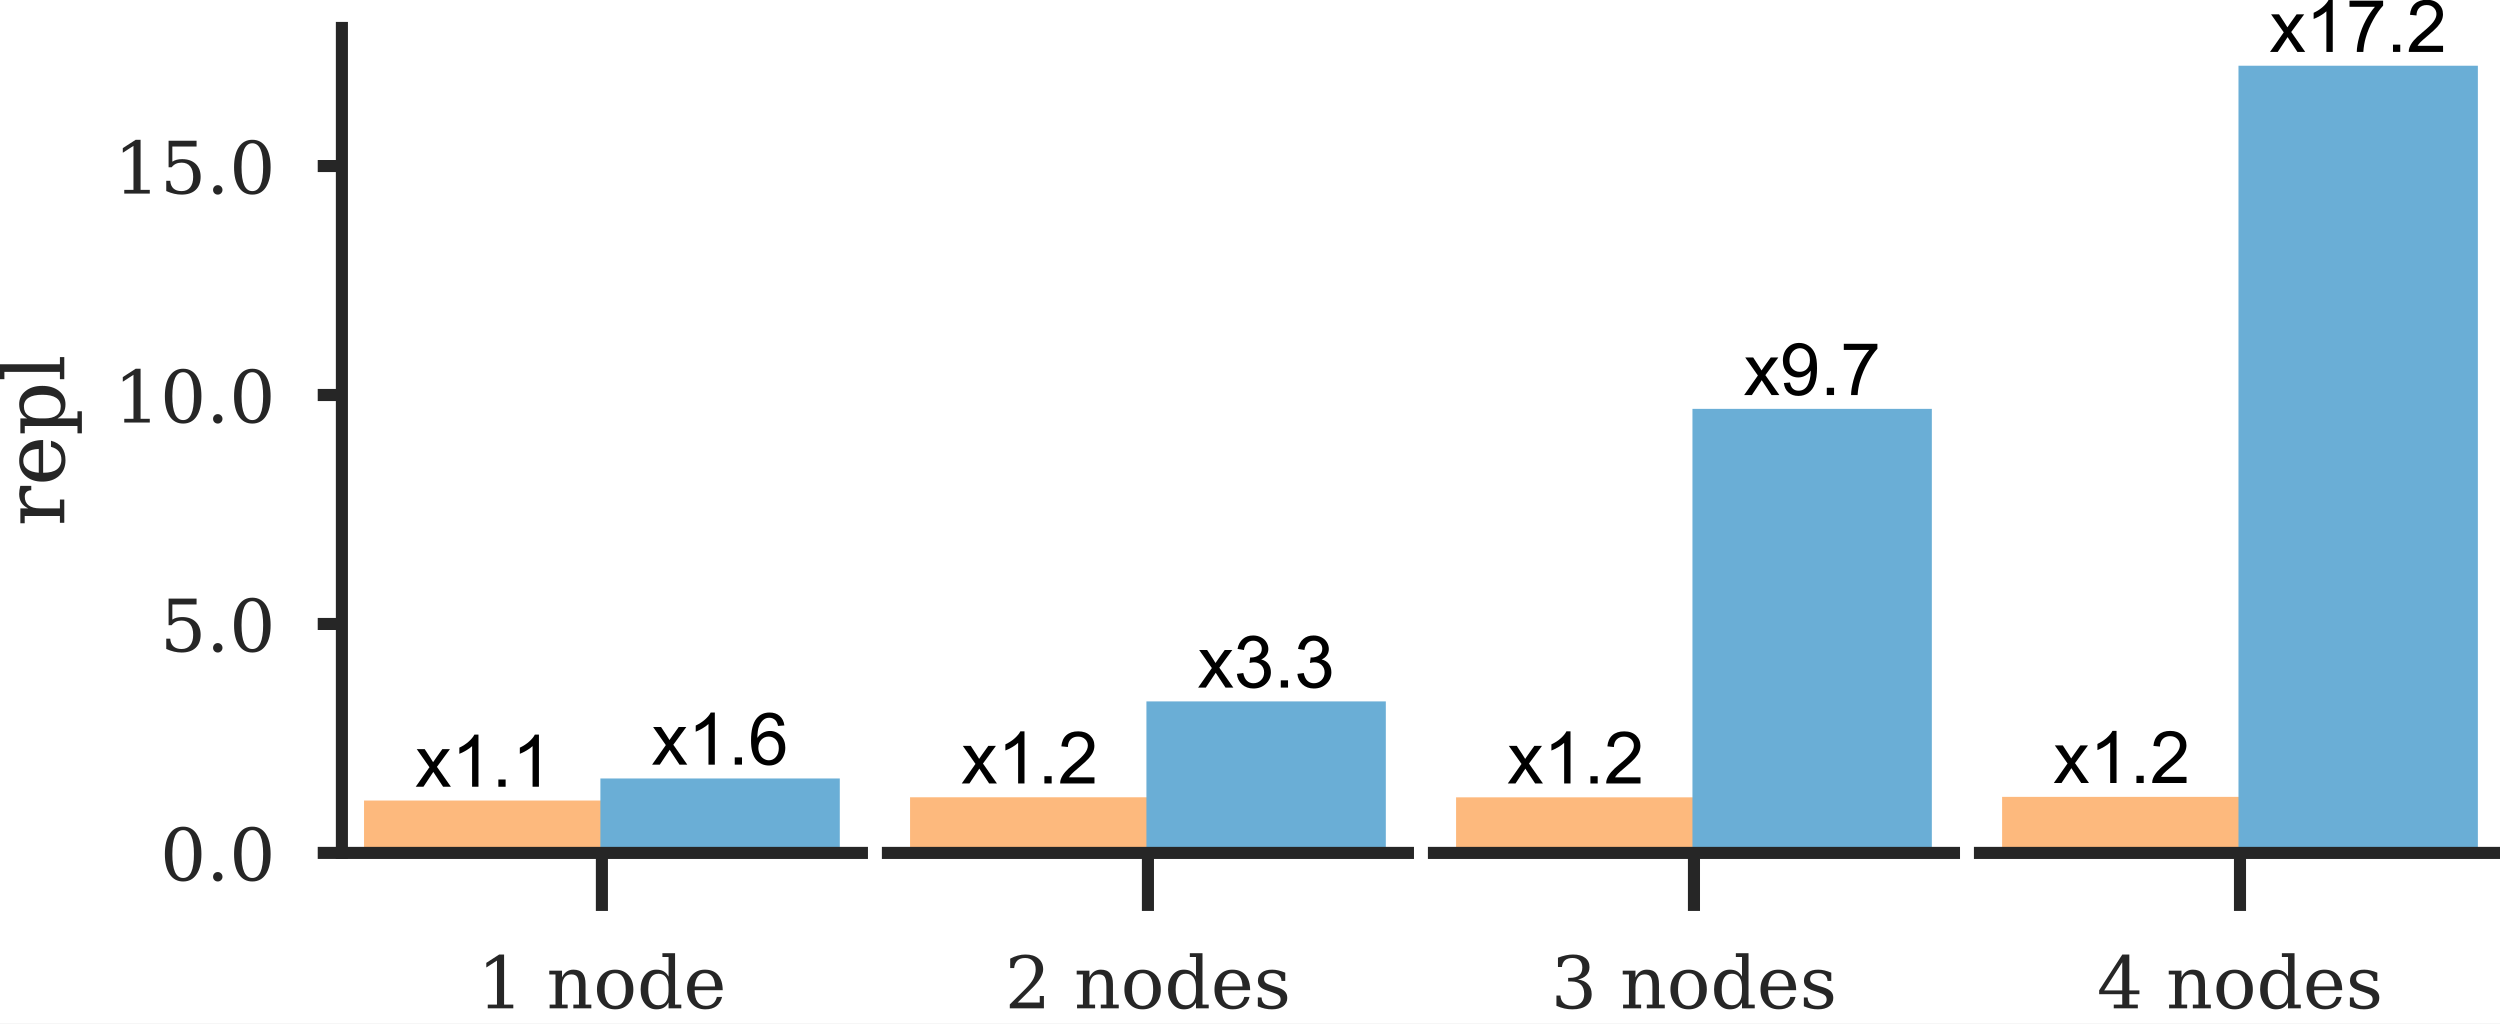
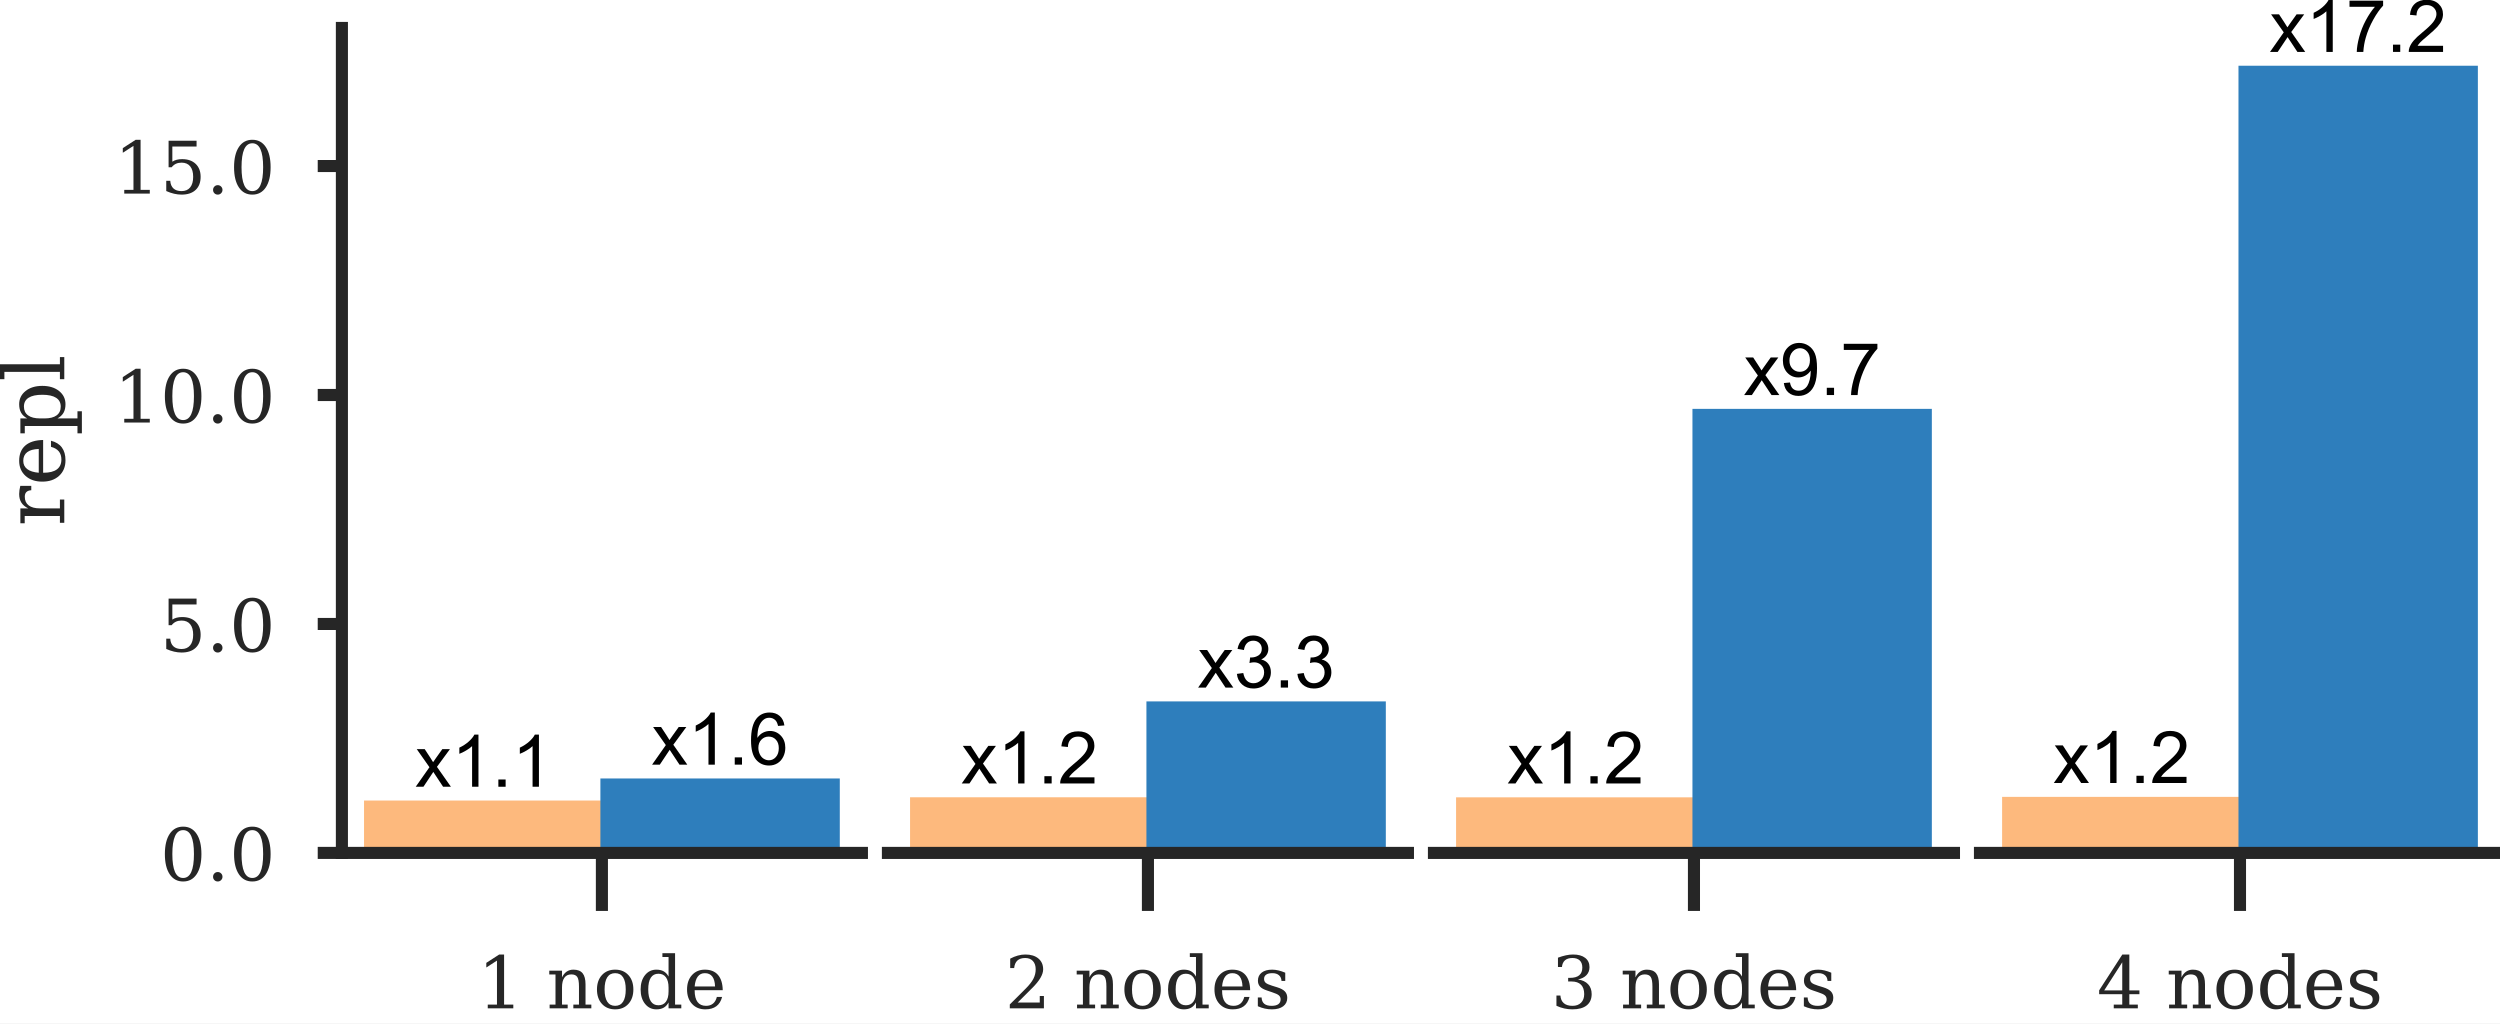
<svg xmlns="http://www.w3.org/2000/svg" xmlns:xlink="http://www.w3.org/1999/xlink" width="206.848pt" height="84.676pt" viewBox="0 0 206.848 84.676" version="1.1">
  <defs>
    <style type="text/css">*{stroke-linejoin: round; stroke-linecap: butt}</style>
  </defs>
  <g id="figure_1">
    <g id="patch_1">
      <path d="M 0 84.676  L 206.848 84.676  L 206.848 0  L 0 0  z " style="fill: #ffffff" />
    </g>
    <g id="axes_1">
      <g id="patch_2">
        <path d="M 28.288 70.569  L 71.314 70.569  L 71.314 2.313  L 28.288 2.313  z " style="fill: #ffffff" />
      </g>
      <g id="matplotlib.axis_1">
        <g id="xtick_1">
          <g id="line2d_1">
            <defs>
-               <path id="m53fa79b0d2" d="M 0 0  L 0 4.8  " style="stroke: #262626" />
+               <path id="m464ecbd554" d="M 0 0  L 0 4.8  " style="stroke: #262626" />
            </defs>
            <g>
-               <use xlink:href="#m53fa79b0d2" x="49.801" y="70.569" style="fill: #262626; stroke: #262626" />
+               <use xlink:href="#m464ecbd554" x="49.801" y="70.569" style="fill: #262626; stroke: #262626" />
            </g>
          </g>
          <g id="text_1">
            <g style="fill: #262626" transform="translate(39.50463 83.42774) scale(0.06 -0.06)">
              <defs>
                <path id="DejaVuSerif-31" d="M 909 0  L 909 331  L 1722 331  L 1722 4213  L 781 3603  L 781 4013  L 1919 4750  L 2350 4750  L 2350 331  L 3163 331  L 3163 0  L 909 0  z " transform="scale(0.015625)" />
                <path id="DejaVuSerif-20" transform="scale(0.015625)" />
                <path id="DejaVuSerif-6e" d="M 263 0  L 263 331  L 781 331  L 781 2988  L 231 2988  L 231 3322  L 1356 3322  L 1356 2731  Q 1516 3069 1770 3241  Q 2025 3413 2363 3413  Q 2913 3413 3172 3097  Q 3431 2781 3431 2113  L 3431 331  L 3944 331  L 3944 0  L 2356 0  L 2356 331  L 2853 331  L 2853 1931  Q 2853 2541 2703 2767  Q 2553 2994 2175 2994  Q 1775 2994 1565 2701  Q 1356 2409 1356 1850  L 1356 331  L 1856 331  L 1856 0  L 263 0  z " transform="scale(0.015625)" />
                <path id="DejaVuSerif-6f" d="M 1925 219  Q 2388 219 2623 584  Q 2859 950 2859 1663  Q 2859 2375 2623 2739  Q 2388 3103 1925 3103  Q 1463 3103 1227 2739  Q 991 2375 991 1663  Q 991 950 1228 584  Q 1466 219 1925 219  z M 1925 -91  Q 1200 -91 759 389  Q 319 869 319 1663  Q 319 2456 758 2934  Q 1197 3413 1925 3413  Q 2653 3413 3092 2934  Q 3531 2456 3531 1663  Q 3531 869 3092 389  Q 2653 -91 1925 -91  z " transform="scale(0.015625)" />
                <path id="DejaVuSerif-64" d="M 3359 331  L 3909 331  L 3909 0  L 2784 0  L 2784 519  Q 2616 206 2355 57  Q 2094 -91 1709 -91  Q 1097 -91 708 395  Q 319 881 319 1663  Q 319 2444 706 2928  Q 1094 3413 1709 3413  Q 2094 3413 2355 3264  Q 2616 3116 2784 2803  L 2784 4531  L 2241 4531  L 2241 4863  L 3359 4863  L 3359 331  z M 2784 1497  L 2784 1825  Q 2784 2422 2554 2737  Q 2325 3053 1888 3053  Q 1444 3053 1217 2703  Q 991 2353 991 1663  Q 991 975 1217 622  Q 1444 269 1888 269  Q 2325 269 2554 583  Q 2784 897 2784 1497  z " transform="scale(0.015625)" />
                <path id="DejaVuSerif-65" d="M 3469 1600  L 991 1600  L 991 1575  Q 991 903 1244 561  Q 1497 219 1991 219  Q 2369 219 2611 417  Q 2853 616 2950 1006  L 3413 1006  Q 3275 459 2904 184  Q 2534 -91 1931 -91  Q 1203 -91 761 389  Q 319 869 319 1663  Q 319 2450 753 2931  Q 1188 3413 1894 3413  Q 2647 3413 3050 2948  Q 3453 2484 3469 1600  z M 2791 1931  Q 2772 2513 2545 2808  Q 2319 3103 1894 3103  Q 1497 3103 1269 2806  Q 1041 2509 991 1931  L 2791 1931  z " transform="scale(0.015625)" />
              </defs>
              <use xlink:href="#DejaVuSerif-31" />
              <use xlink:href="#DejaVuSerif-20" transform="translate(63.62305 0)" />
              <use xlink:href="#DejaVuSerif-6e" transform="translate(95.41016 0)" />
              <use xlink:href="#DejaVuSerif-6f" transform="translate(159.8145 0)" />
              <use xlink:href="#DejaVuSerif-64" transform="translate(220.0195 0)" />
              <use xlink:href="#DejaVuSerif-65" transform="translate(284.0332 0)" />
            </g>
          </g>
        </g>
      </g>
      <g id="matplotlib.axis_2">
        <g id="ytick_1">
          <g id="line2d_2">
            <defs>
-               <path id="m87a73d1308" d="M 0 0  L -2 0  " style="stroke: #262626" />
+               <path id="m19f6eef00b" d="M 0 0  L -2 0  " style="stroke: #262626" />
            </defs>
            <g>
-               <use xlink:href="#m87a73d1308" x="28.288" y="70.569" style="fill: #262626; stroke: #262626" />
+               <use xlink:href="#m19f6eef00b" x="28.288" y="70.569" style="fill: #262626; stroke: #262626" />
            </g>
          </g>
          <g id="text_2">
            <g style="fill: #262626" transform="translate(13.24607 72.84821) scale(0.06 -0.06)">
              <defs>
                <path id="DejaVuSerif-30" d="M 2034 219  Q 2513 219 2750 744  Q 2988 1269 2988 2328  Q 2988 3391 2750 3916  Q 2513 4441 2034 4441  Q 1556 4441 1318 3916  Q 1081 3391 1081 2328  Q 1081 1269 1318 744  Q 1556 219 2034 219  z M 2034 -91  Q 1275 -91 848 546  Q 422 1184 422 2328  Q 422 3475 848 4112  Q 1275 4750 2034 4750  Q 2797 4750 3222 4112  Q 3647 3475 3647 2328  Q 3647 1184 3222 546  Q 2797 -91 2034 -91  z " transform="scale(0.015625)" />
                <path id="DejaVuSerif-2e" d="M 603 325  Q 603 500 722 622  Q 841 744 1019 744  Q 1191 744 1312 622  Q 1434 500 1434 325  Q 1434 153 1312 31  Q 1191 -91 1019 -91  Q 841 -91 722 29  Q 603 150 603 325  z " transform="scale(0.015625)" />
              </defs>
              <use xlink:href="#DejaVuSerif-30" />
              <use xlink:href="#DejaVuSerif-2e" transform="translate(63.62305 0)" />
              <use xlink:href="#DejaVuSerif-30" transform="translate(95.41016 0)" />
            </g>
          </g>
        </g>
        <g id="ytick_2">
          <g id="line2d_3">
            <g>
-               <use xlink:href="#m87a73d1308" x="28.288" y="51.625" style="fill: #262626; stroke: #262626" />
+               <use xlink:href="#m19f6eef00b" x="28.288" y="51.625" style="fill: #262626; stroke: #262626" />
            </g>
          </g>
          <g id="text_3">
            <g style="fill: #262626" transform="translate(13.24607 53.90469) scale(0.06 -0.06)">
              <defs>
                <path id="DejaVuSerif-35" d="M 3219 4666  L 3219 4153  L 1081 4153  L 1081 2816  Q 1244 2928 1461 2984  Q 1678 3041 1947 3041  Q 2703 3041 3140 2622  Q 3578 2203 3578 1478  Q 3578 738 3136 323  Q 2694 -91 1894 -91  Q 1572 -91 1234 -12  Q 897 66 544 225  L 544 1131  L 897 1131  Q 925 688 1179 453  Q 1434 219 1894 219  Q 2388 219 2653 544  Q 2919 869 2919 1478  Q 2919 2084 2655 2407  Q 2391 2731 1894 2731  Q 1613 2731 1398 2631  Q 1184 2531 1019 2322  L 750 2322  L 750 4666  L 3219 4666  z " transform="scale(0.015625)" />
              </defs>
              <use xlink:href="#DejaVuSerif-35" />
              <use xlink:href="#DejaVuSerif-2e" transform="translate(63.62305 0)" />
              <use xlink:href="#DejaVuSerif-30" transform="translate(95.41016 0)" />
            </g>
          </g>
        </g>
        <g id="ytick_3">
          <g id="line2d_4">
            <g>
-               <use xlink:href="#m87a73d1308" x="28.288" y="32.682" style="fill: #262626; stroke: #262626" />
+               <use xlink:href="#m19f6eef00b" x="28.288" y="32.682" style="fill: #262626; stroke: #262626" />
            </g>
          </g>
          <g id="text_4">
            <g style="fill: #262626" transform="translate(9.428566 34.96118) scale(0.06 -0.06)">
              <use xlink:href="#DejaVuSerif-31" />
              <use xlink:href="#DejaVuSerif-30" transform="translate(63.62305 0)" />
              <use xlink:href="#DejaVuSerif-2e" transform="translate(127.2461 0)" />
              <use xlink:href="#DejaVuSerif-30" transform="translate(159.0332 0)" />
            </g>
          </g>
        </g>
        <g id="ytick_4">
          <g id="line2d_5">
            <g>
-               <use xlink:href="#m87a73d1308" x="28.288" y="13.738" style="fill: #262626; stroke: #262626" />
+               <use xlink:href="#m19f6eef00b" x="28.288" y="13.738" style="fill: #262626; stroke: #262626" />
            </g>
          </g>
          <g id="text_5">
            <g style="fill: #262626" transform="translate(9.428566 16.01766) scale(0.06 -0.06)">
              <use xlink:href="#DejaVuSerif-31" />
              <use xlink:href="#DejaVuSerif-35" transform="translate(63.62305 0)" />
              <use xlink:href="#DejaVuSerif-2e" transform="translate(127.2461 0)" />
              <use xlink:href="#DejaVuSerif-30" transform="translate(159.0332 0)" />
            </g>
          </g>
        </g>
        <g id="text_6">
          <g style="fill: #262626" transform="translate(5.318906 43.54513) rotate(-90) scale(0.07 -0.07)">
            <defs>
              <path id="DejaVuSerif-72" d="M 3059 3328  L 3059 2497  L 2728 2497  Q 2713 2744 2591 2866  Q 2469 2988 2234 2988  Q 1809 2988 1582 2694  Q 1356 2400 1356 1850  L 1356 331  L 2022 331  L 2022 0  L 263 0  L 263 331  L 781 331  L 781 2994  L 231 2994  L 231 3322  L 1356 3322  L 1356 2731  Q 1525 3078 1790 3245  Q 2056 3413 2438 3413  Q 2578 3413 2733 3391  Q 2888 3369 3059 3328  z " transform="scale(0.015625)" />
              <path id="DejaVuSerif-70" d="M 1313 1825  L 1313 1497  Q 1313 897 1542 583  Q 1772 269 2209 269  Q 2650 269 2876 622  Q 3103 975 3103 1663  Q 3103 2353 2876 2703  Q 2650 3053 2209 3053  Q 1772 3053 1542 2737  Q 1313 2422 1313 1825  z M 738 2988  L 184 2988  L 184 3322  L 1313 3322  L 1313 2803  Q 1481 3116 1742 3264  Q 2003 3413 2388 3413  Q 3000 3413 3387 2928  Q 3775 2444 3775 1663  Q 3775 881 3387 395  Q 3000 -91 2388 -91  Q 2003 -91 1742 57  Q 1481 206 1313 519  L 1313 -997  L 1856 -997  L 1856 -1331  L 184 -1331  L 184 -997  L 738 -997  L 738 2988  z " transform="scale(0.015625)" />
              <path id="DejaVuSerif-6c" d="M 1313 331  L 1856 331  L 1856 0  L 184 0  L 184 331  L 738 331  L 738 4531  L 184 4531  L 184 4863  L 1313 4863  L 1313 331  z " transform="scale(0.015625)" />
            </defs>
            <use xlink:href="#DejaVuSerif-72" />
            <use xlink:href="#DejaVuSerif-65" transform="translate(47.80273 0)" />
            <use xlink:href="#DejaVuSerif-70" transform="translate(106.9824 0)" />
            <use xlink:href="#DejaVuSerif-6c" transform="translate(170.9961 0)" />
          </g>
        </g>
      </g>
      <g id="patch_3">
-         <path d="M 30.244 70.569  L 49.801 70.569  L 49.801 66.363  L 30.244 66.363  z " clip-path="url(#p6a50c90927)" style="fill: #fdb97d; stroke: #fdb97d; stroke-width: 0.25; stroke-linejoin: miter" />
+         <path d="M 30.244 70.569  L 49.801 70.569  L 49.801 66.363  L 30.244 66.363  z " clip-path="url(#p1078d8056e)" style="fill: #fdb97d; stroke: #fdb97d; stroke-width: 0.25; stroke-linejoin: miter" />
      </g>
      <g id="patch_4">
-         <path d="M 49.801 70.569  L 69.359 70.569  L 69.359 64.534  L 49.801 64.534  z " clip-path="url(#p6a50c90927)" style="fill: #6aaed6; stroke: #6aaed6; stroke-width: 0.25; stroke-linejoin: miter" />
+         <path d="M 49.801 70.569  L 69.359 70.569  L 69.359 64.534  L 49.801 64.534  z " clip-path="url(#p1078d8056e)" style="fill: #2e7ebc; stroke: #2e7ebc; stroke-width: 0.25; stroke-linejoin: miter" />
      </g>
      <g id="patch_5">
        <path d="M 28.288 70.569  L 28.288 2.313  " style="fill: none; stroke: #262626; stroke-linejoin: miter; stroke-linecap: square" />
      </g>
      <g id="patch_6">
        <path d="M 28.288 70.569  L 71.314 70.569  " style="fill: none; stroke: #262626; stroke-linejoin: miter; stroke-linecap: square" />
      </g>
      <g id="text_7">
        <g transform="translate(34.35244 65.09518) scale(0.06 -0.06)">
          <defs>
            <path id="ArialMT-78" d="M 47 0  L 1259 1725  L 138 3319  L 841 3319  L 1350 2541  Q 1494 2319 1581 2169  Q 1719 2375 1834 2534  L 2394 3319  L 3066 3319  L 1919 1756  L 3153 0  L 2463 0  L 1781 1031  L 1600 1309  L 728 0  L 47 0  z " transform="scale(0.015625)" />
            <path id="ArialMT-31" d="M 2384 0  L 1822 0  L 1822 3584  Q 1619 3391 1289 3197  Q 959 3003 697 2906  L 697 3450  Q 1169 3672 1522 3987  Q 1875 4303 2022 4600  L 2384 4600  L 2384 0  z " transform="scale(0.015625)" />
            <path id="ArialMT-2e" d="M 581 0  L 581 641  L 1222 641  L 1222 0  L 581 0  z " transform="scale(0.015625)" />
          </defs>
          <use xlink:href="#ArialMT-78" />
          <use xlink:href="#ArialMT-31" transform="translate(50 0)" />
          <use xlink:href="#ArialMT-2e" transform="translate(105.6152 0)" />
          <use xlink:href="#ArialMT-31" transform="translate(133.3984 0)" />
        </g>
      </g>
      <g id="text_8">
        <g transform="translate(53.90995 63.26552) scale(0.06 -0.06)">
          <defs>
            <path id="ArialMT-36" d="M 3184 3459  L 2625 3416  Q 2550 3747 2413 3897  Q 2184 4138 1850 4138  Q 1581 4138 1378 3988  Q 1113 3794 959 3422  Q 806 3050 800 2363  Q 1003 2672 1297 2822  Q 1591 2972 1913 2972  Q 2475 2972 2870 2558  Q 3266 2144 3266 1488  Q 3266 1056 3080 686  Q 2894 316 2569 119  Q 2244 -78 1831 -78  Q 1128 -78 684 439  Q 241 956 241 2144  Q 241 3472 731 4075  Q 1159 4600 1884 4600  Q 2425 4600 2770 4297  Q 3116 3994 3184 3459  z M 888 1484  Q 888 1194 1011 928  Q 1134 663 1356 523  Q 1578 384 1822 384  Q 2178 384 2434 671  Q 2691 959 2691 1453  Q 2691 1928 2437 2201  Q 2184 2475 1800 2475  Q 1419 2475 1153 2201  Q 888 1928 888 1484  z " transform="scale(0.015625)" />
          </defs>
          <use xlink:href="#ArialMT-78" />
          <use xlink:href="#ArialMT-31" transform="translate(50 0)" />
          <use xlink:href="#ArialMT-2e" transform="translate(105.6152 0)" />
          <use xlink:href="#ArialMT-36" transform="translate(133.3984 0)" />
        </g>
      </g>
    </g>
    <g id="axes_2">
      <g id="patch_7">
        <path d="M 73.466 70.569  L 116.492 70.569  L 116.492 2.313  L 73.466 2.313  z " style="fill: #ffffff" />
      </g>
      <g id="matplotlib.axis_3">
        <g id="xtick_2">
          <g id="line2d_6">
            <g>
-               <use xlink:href="#m53fa79b0d2" x="94.979" y="70.569" style="fill: #262626; stroke: #262626" />
+               <use xlink:href="#m464ecbd554" x="94.979" y="70.569" style="fill: #262626; stroke: #262626" />
            </g>
          </g>
          <g id="text_9">
            <g style="fill: #262626" transform="translate(83.14309 83.42774) scale(0.06 -0.06)">
              <defs>
                <path id="DejaVuSerif-32" d="M 819 3553  L 469 3553  L 469 4384  Q 803 4563 1142 4656  Q 1481 4750 1806 4750  Q 2534 4750 2956 4397  Q 3378 4044 3378 3438  Q 3378 2753 2422 1800  Q 2347 1728 2309 1691  L 1131 513  L 3078 513  L 3078 1088  L 3444 1088  L 3444 0  L 434 0  L 434 341  L 1850 1753  Q 2319 2222 2519 2614  Q 2719 3006 2719 3438  Q 2719 3909 2473 4175  Q 2228 4441 1797 4441  Q 1350 4441 1106 4219  Q 863 3997 819 3553  z " transform="scale(0.015625)" />
                <path id="DejaVuSerif-73" d="M 359 184  L 359 959  L 691 959  Q 703 588 923 403  Q 1144 219 1575 219  Q 1963 219 2166 364  Q 2369 509 2369 788  Q 2369 1006 2220 1140  Q 2072 1275 1594 1428  L 1178 1569  Q 750 1706 558 1912  Q 366 2119 366 2438  Q 366 2894 700 3153  Q 1034 3413 1625 3413  Q 1888 3413 2178 3344  Q 2469 3275 2778 3144  L 2778 2419  L 2447 2419  Q 2434 2741 2221 2922  Q 2009 3103 1644 3103  Q 1281 3103 1095 2975  Q 909 2847 909 2591  Q 909 2381 1050 2254  Q 1191 2128 1613 1997  L 2069 1856  Q 2541 1709 2748 1489  Q 2956 1269 2956 922  Q 2956 450 2595 179  Q 2234 -91 1600 -91  Q 1278 -91 972 -22  Q 666 47 359 184  z " transform="scale(0.015625)" />
              </defs>
              <use xlink:href="#DejaVuSerif-32" />
              <use xlink:href="#DejaVuSerif-20" transform="translate(63.62305 0)" />
              <use xlink:href="#DejaVuSerif-6e" transform="translate(95.41016 0)" />
              <use xlink:href="#DejaVuSerif-6f" transform="translate(159.8145 0)" />
              <use xlink:href="#DejaVuSerif-64" transform="translate(220.0195 0)" />
              <use xlink:href="#DejaVuSerif-65" transform="translate(284.0332 0)" />
              <use xlink:href="#DejaVuSerif-73" transform="translate(343.2129 0)" />
            </g>
          </g>
        </g>
      </g>
      <g id="matplotlib.axis_4">
        <g id="ytick_5" />
        <g id="ytick_6" />
        <g id="ytick_7" />
        <g id="ytick_8" />
      </g>
      <g id="patch_8">
-         <path d="M 75.422 70.569  L 94.979 70.569  L 94.979 66.09  L 75.422 66.09  z " clip-path="url(#p1636ca0dd7)" style="fill: #fdb97d; stroke: #fdb97d; stroke-width: 0.25; stroke-linejoin: miter" />
+         <path d="M 75.422 70.569  L 94.979 70.569  L 94.979 66.09  L 75.422 66.09  z " clip-path="url(#p1731e3505c)" style="fill: #fdb97d; stroke: #fdb97d; stroke-width: 0.25; stroke-linejoin: miter" />
      </g>
      <g id="patch_9">
-         <path d="M 94.979 70.569  L 114.537 70.569  L 114.537 58.159  L 94.979 58.159  z " clip-path="url(#p1636ca0dd7)" style="fill: #6aaed6; stroke: #6aaed6; stroke-width: 0.25; stroke-linejoin: miter" />
+         <path d="M 94.979 70.569  L 114.537 70.569  L 114.537 58.159  L 94.979 58.159  z " clip-path="url(#p1731e3505c)" style="fill: #2e7ebc; stroke: #2e7ebc; stroke-width: 0.25; stroke-linejoin: miter" />
      </g>
      <g id="patch_10">
        <path d="M 73.466 70.569  L 116.492 70.569  " style="fill: none; stroke: #262626; stroke-linejoin: miter; stroke-linecap: square" />
      </g>
      <g id="text_10">
        <g transform="translate(79.53027 64.82188) scale(0.06 -0.06)">
          <defs>
            <path id="ArialMT-32" d="M 3222 541  L 3222 0  L 194 0  Q 188 203 259 391  Q 375 700 629 1000  Q 884 1300 1366 1694  Q 2113 2306 2375 2664  Q 2638 3022 2638 3341  Q 2638 3675 2398 3904  Q 2159 4134 1775 4134  Q 1369 4134 1125 3890  Q 881 3647 878 3216  L 300 3275  Q 359 3922 746 4261  Q 1134 4600 1788 4600  Q 2447 4600 2831 4234  Q 3216 3869 3216 3328  Q 3216 3053 3103 2787  Q 2991 2522 2730 2228  Q 2469 1934 1863 1422  Q 1356 997 1212 845  Q 1069 694 975 541  L 3222 541  z " transform="scale(0.015625)" />
          </defs>
          <use xlink:href="#ArialMT-78" />
          <use xlink:href="#ArialMT-31" transform="translate(50 0)" />
          <use xlink:href="#ArialMT-2e" transform="translate(105.6152 0)" />
          <use xlink:href="#ArialMT-32" transform="translate(133.3984 0)" />
        </g>
      </g>
      <g id="text_11">
        <g transform="translate(99.08778 56.89028) scale(0.06 -0.06)">
          <defs>
            <path id="ArialMT-33" d="M 269 1209  L 831 1284  Q 928 806 1161 595  Q 1394 384 1728 384  Q 2125 384 2398 659  Q 2672 934 2672 1341  Q 2672 1728 2419 1979  Q 2166 2231 1775 2231  Q 1616 2231 1378 2169  L 1441 2663  Q 1497 2656 1531 2656  Q 1891 2656 2178 2843  Q 2466 3031 2466 3422  Q 2466 3731 2256 3934  Q 2047 4138 1716 4138  Q 1388 4138 1169 3931  Q 950 3725 888 3313  L 325 3413  Q 428 3978 793 4289  Q 1159 4600 1703 4600  Q 2078 4600 2393 4439  Q 2709 4278 2876 4000  Q 3044 3722 3044 3409  Q 3044 3113 2884 2869  Q 2725 2625 2413 2481  Q 2819 2388 3044 2092  Q 3269 1797 3269 1353  Q 3269 753 2831 336  Q 2394 -81 1725 -81  Q 1122 -81 723 278  Q 325 638 269 1209  z " transform="scale(0.015625)" />
          </defs>
          <use xlink:href="#ArialMT-78" />
          <use xlink:href="#ArialMT-33" transform="translate(50 0)" />
          <use xlink:href="#ArialMT-2e" transform="translate(105.6152 0)" />
          <use xlink:href="#ArialMT-33" transform="translate(133.3984 0)" />
        </g>
      </g>
    </g>
    <g id="axes_3">
      <g id="patch_11">
        <path d="M 118.644 70.569  L 161.67 70.569  L 161.67 2.313  L 118.644 2.313  z " style="fill: #ffffff" />
      </g>
      <g id="matplotlib.axis_5">
        <g id="xtick_3">
          <g id="line2d_7">
            <g>
-               <use xlink:href="#m53fa79b0d2" x="140.157" y="70.569" style="fill: #262626; stroke: #262626" />
+               <use xlink:href="#m464ecbd554" x="140.157" y="70.569" style="fill: #262626; stroke: #262626" />
            </g>
          </g>
          <g id="text_12">
            <g style="fill: #262626" transform="translate(128.3209 83.42774) scale(0.06 -0.06)">
              <defs>
                <path id="DejaVuSerif-33" d="M 622 4469  Q 988 4606 1323 4678  Q 1659 4750 1953 4750  Q 2638 4750 3022 4454  Q 3406 4159 3406 3634  Q 3406 3213 3140 2930  Q 2875 2647 2388 2547  Q 2963 2466 3280 2130  Q 3597 1794 3597 1259  Q 3597 606 3158 257  Q 2719 -91 1894 -91  Q 1528 -91 1179 -12  Q 831 66 488 225  L 488 1131  L 838 1131  Q 869 681 1141 450  Q 1413 219 1906 219  Q 2384 219 2661 495  Q 2938 772 2938 1253  Q 2938 1803 2653 2086  Q 2369 2369 1819 2369  L 1522 2369  L 1522 2688  L 1678 2688  Q 2225 2688 2498 2914  Q 2772 3141 2772 3597  Q 2772 4006 2547 4223  Q 2322 4441 1900 4441  Q 1478 4441 1245 4241  Q 1013 4041 972 3647  L 622 3647  L 622 4469  z " transform="scale(0.015625)" />
              </defs>
              <use xlink:href="#DejaVuSerif-33" />
              <use xlink:href="#DejaVuSerif-20" transform="translate(63.62305 0)" />
              <use xlink:href="#DejaVuSerif-6e" transform="translate(95.41016 0)" />
              <use xlink:href="#DejaVuSerif-6f" transform="translate(159.8145 0)" />
              <use xlink:href="#DejaVuSerif-64" transform="translate(220.0195 0)" />
              <use xlink:href="#DejaVuSerif-65" transform="translate(284.0332 0)" />
              <use xlink:href="#DejaVuSerif-73" transform="translate(343.2129 0)" />
            </g>
          </g>
        </g>
      </g>
      <g id="matplotlib.axis_6">
        <g id="ytick_9" />
        <g id="ytick_10" />
        <g id="ytick_11" />
        <g id="ytick_12" />
      </g>
      <g id="patch_12">
-         <path d="M 120.599 70.569  L 140.157 70.569  L 140.157 66.093  L 120.599 66.093  z " clip-path="url(#p2f5c29ce30)" style="fill: #fdb97d; stroke: #fdb97d; stroke-width: 0.25; stroke-linejoin: miter" />
+         <path d="M 120.599 70.569  L 140.157 70.569  L 140.157 66.093  L 120.599 66.093  z " clip-path="url(#p0772e51633)" style="fill: #fdb97d; stroke: #fdb97d; stroke-width: 0.25; stroke-linejoin: miter" />
      </g>
      <g id="patch_13">
-         <path d="M 140.157 70.569  L 159.714 70.569  L 159.714 33.954  L 140.157 33.954  z " clip-path="url(#p2f5c29ce30)" style="fill: #6aaed6; stroke: #6aaed6; stroke-width: 0.25; stroke-linejoin: miter" />
+         <path d="M 140.157 70.569  L 159.714 70.569  L 159.714 33.954  L 140.157 33.954  z " clip-path="url(#p0772e51633)" style="fill: #2e7ebc; stroke: #2e7ebc; stroke-width: 0.25; stroke-linejoin: miter" />
      </g>
      <g id="patch_14">
        <path d="M 118.644 70.569  L 161.67 70.569  " style="fill: none; stroke: #262626; stroke-linejoin: miter; stroke-linecap: square" />
      </g>
      <g id="text_13">
        <g transform="translate(124.7081 64.82462) scale(0.06 -0.06)">
          <use xlink:href="#ArialMT-78" />
          <use xlink:href="#ArialMT-31" transform="translate(50 0)" />
          <use xlink:href="#ArialMT-2e" transform="translate(105.6152 0)" />
          <use xlink:href="#ArialMT-32" transform="translate(133.3984 0)" />
        </g>
      </g>
      <g id="text_14">
        <g transform="translate(144.2656 32.68541) scale(0.06 -0.06)">
          <defs>
            <path id="ArialMT-39" d="M 350 1059  L 891 1109  Q 959 728 1153 556  Q 1347 384 1650 384  Q 1909 384 2104 503  Q 2300 622 2425 820  Q 2550 1019 2634 1356  Q 2719 1694 2719 2044  Q 2719 2081 2716 2156  Q 2547 1888 2255 1720  Q 1963 1553 1622 1553  Q 1053 1553 659 1965  Q 266 2378 266 3053  Q 266 3750 677 4175  Q 1088 4600 1706 4600  Q 2153 4600 2523 4359  Q 2894 4119 3086 3673  Q 3278 3228 3278 2384  Q 3278 1506 3087 986  Q 2897 466 2520 194  Q 2144 -78 1638 -78  Q 1100 -78 759 220  Q 419 519 350 1059  z M 2653 3081  Q 2653 3566 2395 3850  Q 2138 4134 1775 4134  Q 1400 4134 1122 3828  Q 844 3522 844 3034  Q 844 2597 1108 2323  Q 1372 2050 1759 2050  Q 2150 2050 2401 2323  Q 2653 2597 2653 3081  z " transform="scale(0.015625)" />
            <path id="ArialMT-37" d="M 303 3981  L 303 4522  L 3269 4522  L 3269 4084  Q 2831 3619 2401 2847  Q 1972 2075 1738 1259  Q 1569 684 1522 0  L 944 0  Q 953 541 1156 1306  Q 1359 2072 1739 2783  Q 2119 3494 2547 3981  L 303 3981  z " transform="scale(0.015625)" />
          </defs>
          <use xlink:href="#ArialMT-78" />
          <use xlink:href="#ArialMT-39" transform="translate(50 0)" />
          <use xlink:href="#ArialMT-2e" transform="translate(105.6152 0)" />
          <use xlink:href="#ArialMT-37" transform="translate(133.3984 0)" />
        </g>
      </g>
    </g>
    <g id="axes_4">
      <g id="patch_15">
        <path d="M 163.821 70.569  L 206.848 70.569  L 206.848 2.313  L 163.821 2.313  z " style="fill: #ffffff" />
      </g>
      <g id="matplotlib.axis_7">
        <g id="xtick_4">
          <g id="line2d_8">
            <g>
-               <use xlink:href="#m53fa79b0d2" x="185.335" y="70.569" style="fill: #262626; stroke: #262626" />
+               <use xlink:href="#m464ecbd554" x="185.335" y="70.569" style="fill: #262626; stroke: #262626" />
            </g>
          </g>
          <g id="text_15">
            <g style="fill: #262626" transform="translate(173.4988 83.42774) scale(0.06 -0.06)">
              <defs>
                <path id="DejaVuSerif-34" d="M 2234 1581  L 2234 4063  L 641 1581  L 2234 1581  z M 3609 0  L 1484 0  L 1484 331  L 2234 331  L 2234 1247  L 197 1247  L 197 1588  L 2241 4750  L 2859 4750  L 2859 1581  L 3750 1581  L 3750 1247  L 2859 1247  L 2859 331  L 3609 331  L 3609 0  z " transform="scale(0.015625)" />
              </defs>
              <use xlink:href="#DejaVuSerif-34" />
              <use xlink:href="#DejaVuSerif-20" transform="translate(63.62305 0)" />
              <use xlink:href="#DejaVuSerif-6e" transform="translate(95.41016 0)" />
              <use xlink:href="#DejaVuSerif-6f" transform="translate(159.8145 0)" />
              <use xlink:href="#DejaVuSerif-64" transform="translate(220.0195 0)" />
              <use xlink:href="#DejaVuSerif-65" transform="translate(284.0332 0)" />
              <use xlink:href="#DejaVuSerif-73" transform="translate(343.2129 0)" />
            </g>
          </g>
        </g>
      </g>
      <g id="matplotlib.axis_8">
        <g id="ytick_13" />
        <g id="ytick_14" />
        <g id="ytick_15" />
        <g id="ytick_16" />
      </g>
      <g id="patch_16">
-         <path d="M 165.777 70.569  L 185.335 70.569  L 185.335 66.055  L 165.777 66.055  z " clip-path="url(#pe46dea18e5)" style="fill: #fdb97d; stroke: #fdb97d; stroke-width: 0.25; stroke-linejoin: miter" />
+         <path d="M 165.777 70.569  L 185.335 70.569  L 185.335 66.055  L 165.777 66.055  z " clip-path="url(#pea02a08d89)" style="fill: #fdb97d; stroke: #fdb97d; stroke-width: 0.25; stroke-linejoin: miter" />
      </g>
      <g id="patch_17">
-         <path d="M 185.335 70.569  L 204.892 70.569  L 204.892 5.563  L 185.335 5.563  z " clip-path="url(#pe46dea18e5)" style="fill: #6aaed6; stroke: #6aaed6; stroke-width: 0.25; stroke-linejoin: miter" />
+         <path d="M 185.335 70.569  L 204.892 70.569  L 204.892 5.563  L 185.335 5.563  z " clip-path="url(#pea02a08d89)" style="fill: #2e7ebc; stroke: #2e7ebc; stroke-width: 0.25; stroke-linejoin: miter" />
      </g>
      <g id="patch_18">
        <path d="M 163.821 70.569  L 206.848 70.569  " style="fill: none; stroke: #262626; stroke-linejoin: miter; stroke-linecap: square" />
      </g>
      <g id="text_16">
        <g transform="translate(169.8859 64.78631) scale(0.06 -0.06)">
          <use xlink:href="#ArialMT-78" />
          <use xlink:href="#ArialMT-31" transform="translate(50 0)" />
          <use xlink:href="#ArialMT-2e" transform="translate(105.6152 0)" />
          <use xlink:href="#ArialMT-32" transform="translate(133.3984 0)" />
        </g>
      </g>
      <g id="text_17">
        <g transform="translate(187.7752 4.294688) scale(0.06 -0.06)">
          <use xlink:href="#ArialMT-78" />
          <use xlink:href="#ArialMT-31" transform="translate(50 0)" />
          <use xlink:href="#ArialMT-37" transform="translate(105.6152 0)" />
          <use xlink:href="#ArialMT-2e" transform="translate(161.2305 0)" />
          <use xlink:href="#ArialMT-32" transform="translate(189.0137 0)" />
        </g>
      </g>
    </g>
  </g>
  <defs>
-     <clipPath id="p6a50c90927">
+     <clipPath id="p1078d8056e">
      <rect x="28.288" y="2.313" width="43.027" height="68.256" />
    </clipPath>
-     <clipPath id="p1636ca0dd7">
+     <clipPath id="p1731e3505c">
      <rect x="73.466" y="2.313" width="43.027" height="68.256" />
    </clipPath>
-     <clipPath id="p2f5c29ce30">
+     <clipPath id="p0772e51633">
      <rect x="118.644" y="2.313" width="43.027" height="68.256" />
    </clipPath>
-     <clipPath id="pe46dea18e5">
+     <clipPath id="pea02a08d89">
      <rect x="163.821" y="2.313" width="43.027" height="68.256" />
    </clipPath>
  </defs>
</svg>
